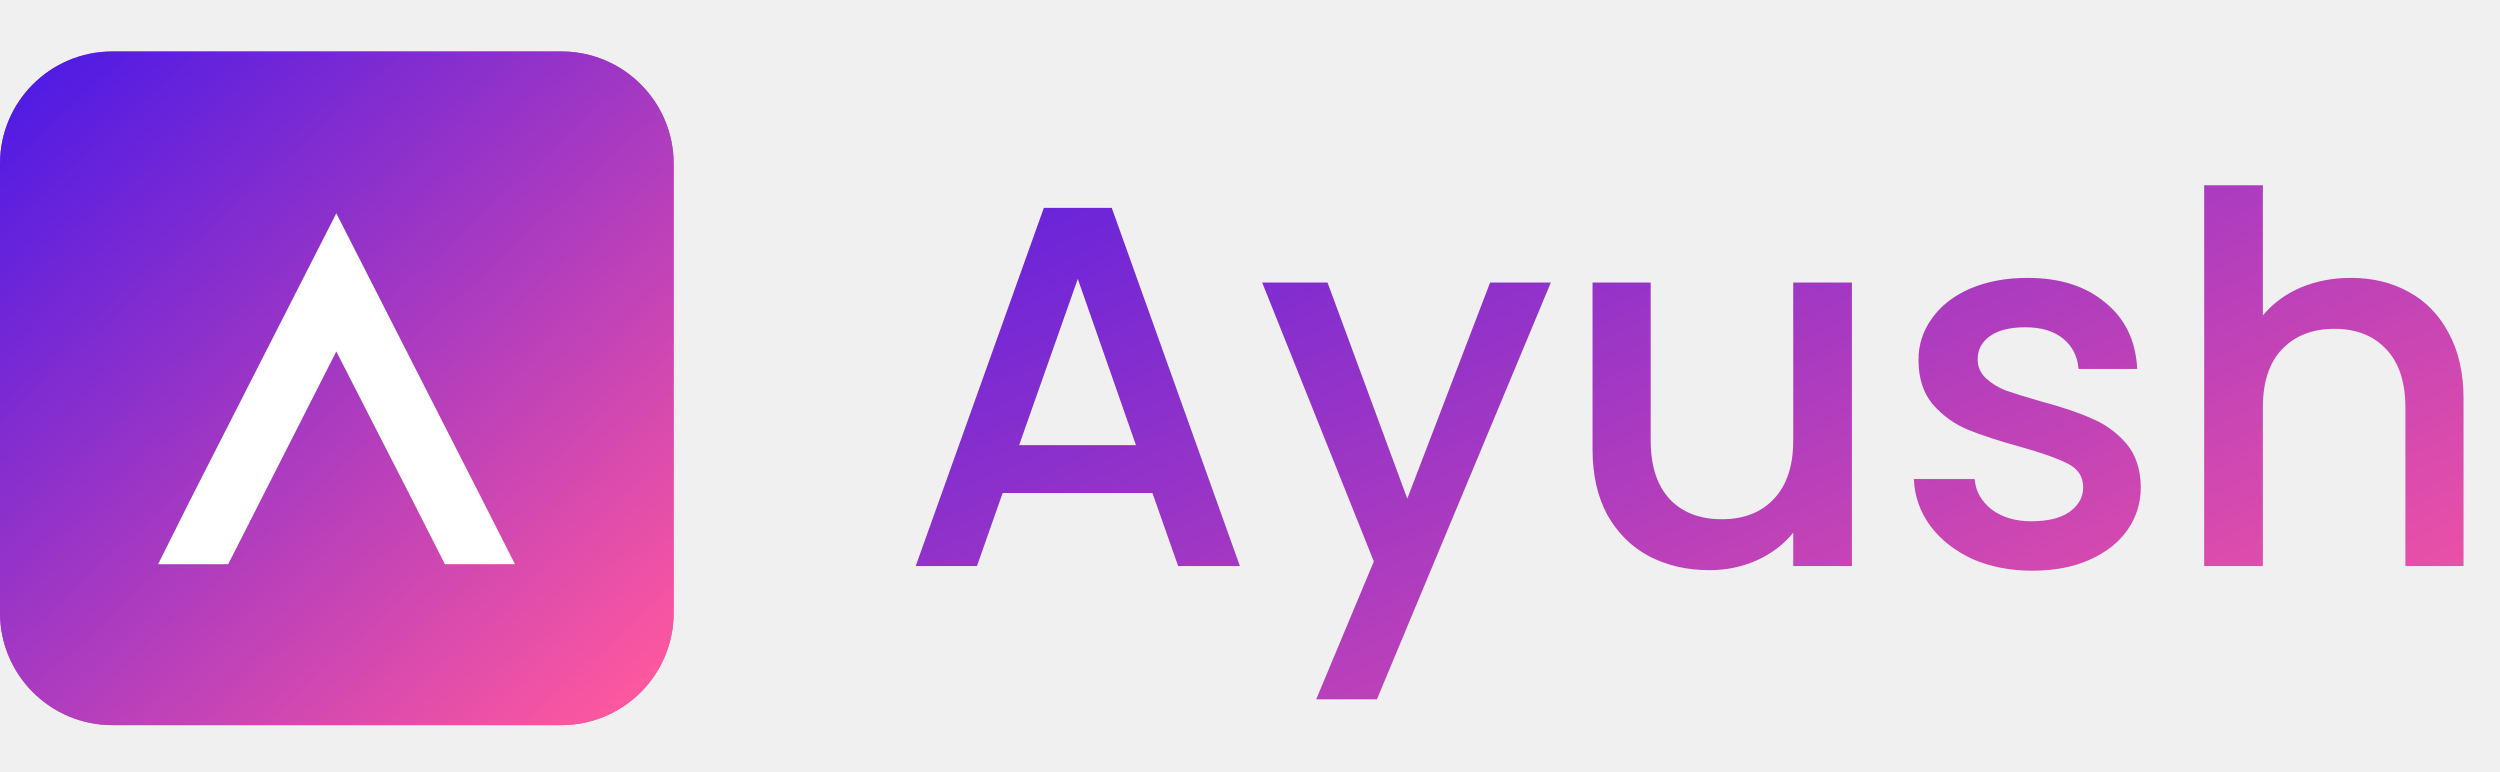
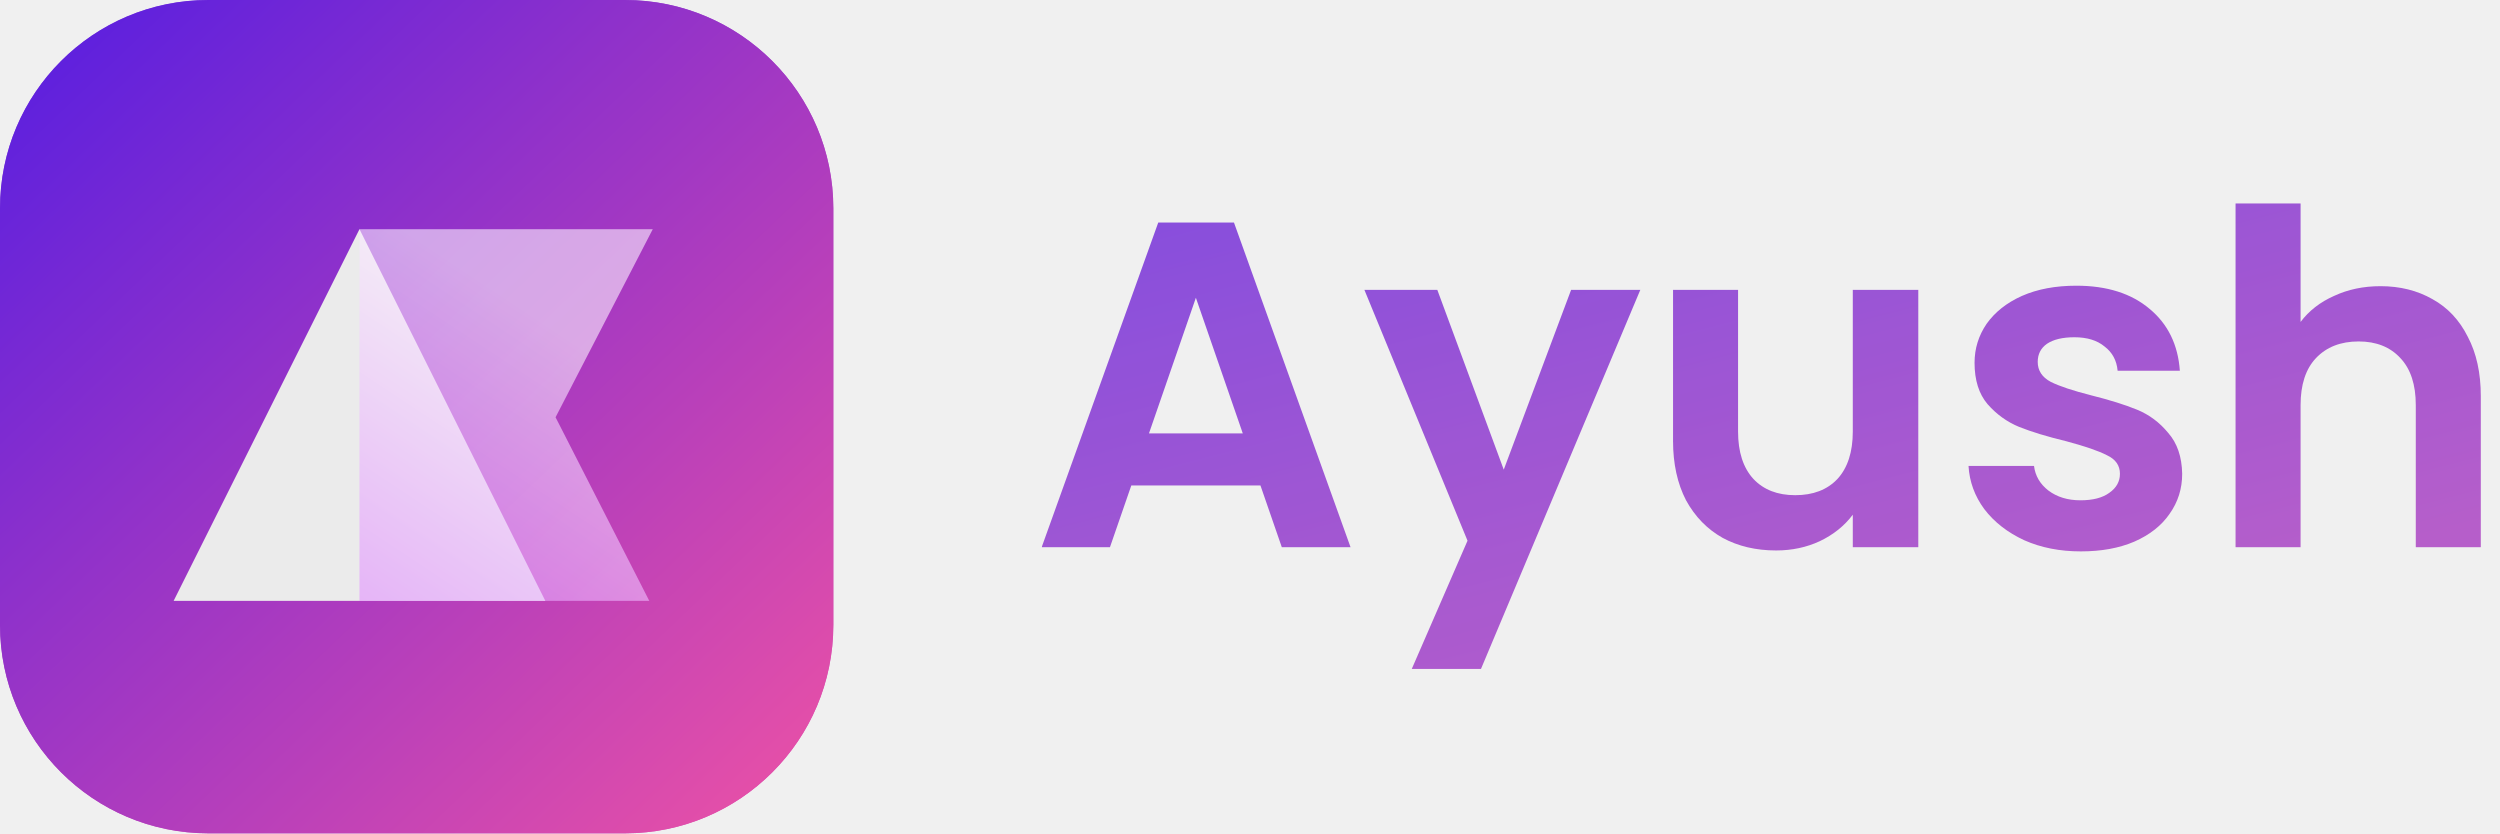
- <svg xmlns="http://www.w3.org/2000/svg" width="2672" height="825" viewBox="0 0 2672 825" fill="none">
-   <path d="M0 175C0 108.726 53.726 55 120 55H600C666.274 55 720 108.726 720 175V655C720 721.274 666.274 775 600 775H120C53.726 775 0 721.274 0 655V175Z" fill="url(#paint0_linear)" />
-   <path d="M0 175C0 108.726 53.726 55 120 55H600C666.274 55 720 108.726 720 175V655C720 721.274 666.274 775 600 775H120C53.726 775 0 721.274 0 655V175Z" fill="url(#paint1_linear)" />
-   <path d="M516.183 535.596L359.442 228L202.702 535.596L169 603H243.893L278.13 535.596L359.442 375.646L441.29 535.596L475.526 603H550.419L516.183 535.596Z" fill="white" />
-   <path d="M1231.7 526.9H1071.65L1044.15 605H978.7L1115.65 222.2H1188.25L1325.2 605H1259.2L1231.7 526.9ZM1214.1 475.75L1151.95 298.1L1089.25 475.75H1214.1ZM1657.55 301.95L1471.65 747.45H1406.75L1468.35 600.05L1349 301.95H1418.85L1504.1 532.95L1592.65 301.95H1657.55ZM1979.31 301.95V605H1916.61V569.25C1906.71 581.717 1893.7 591.617 1877.56 598.95C1861.8 605.917 1844.93 609.4 1826.96 609.4C1803.13 609.4 1781.68 604.45 1762.61 594.55C1743.91 584.65 1729.06 569.983 1718.06 550.55C1707.43 531.117 1702.11 507.65 1702.11 480.15V301.95H1764.26V470.8C1764.26 497.933 1771.05 518.833 1784.61 533.5C1798.18 547.8 1816.7 554.95 1840.16 554.95C1863.63 554.95 1882.15 547.8 1895.71 533.5C1909.65 518.833 1916.61 497.933 1916.61 470.8V301.95H1979.31ZM2172.04 609.95C2148.21 609.95 2126.76 605.733 2107.69 597.3C2088.99 588.5 2074.14 576.767 2063.14 562.1C2052.14 547.067 2046.27 530.383 2045.54 512.05H2110.44C2111.54 524.883 2117.59 535.7 2128.59 544.5C2139.96 552.933 2154.07 557.15 2170.94 557.15C2188.54 557.15 2202.11 553.85 2211.64 547.25C2221.54 540.283 2226.49 531.483 2226.49 520.85C2226.49 509.483 2220.99 501.05 2209.99 495.55C2199.36 490.05 2182.31 484 2158.84 477.4C2136.11 471.167 2117.59 465.117 2103.29 459.25C2088.99 453.383 2076.52 444.4 2065.89 432.3C2055.62 420.2 2050.49 404.25 2050.49 384.45C2050.49 368.317 2055.26 353.65 2064.79 340.45C2074.32 326.883 2087.89 316.25 2105.49 308.55C2123.46 300.85 2143.99 297 2167.09 297C2201.56 297 2229.24 305.8 2250.14 323.4C2271.41 340.633 2282.77 364.283 2284.24 394.35H2221.54C2220.44 380.783 2214.94 369.967 2205.04 361.9C2195.14 353.833 2181.76 349.8 2164.89 349.8C2148.39 349.8 2135.74 352.917 2126.94 359.15C2118.14 365.383 2113.74 373.633 2113.74 383.9C2113.74 391.967 2116.67 398.75 2122.54 404.25C2128.41 409.75 2135.56 414.15 2143.99 417.45C2152.42 420.383 2164.89 424.233 2181.39 429C2203.39 434.867 2221.36 440.917 2235.29 447.15C2249.59 453.017 2261.87 461.817 2272.14 473.55C2282.41 485.283 2287.72 500.867 2288.09 520.3C2288.09 537.533 2283.32 552.933 2273.79 566.5C2264.26 580.067 2250.69 590.7 2233.09 598.4C2215.86 606.1 2195.51 609.95 2172.04 609.95ZM2512.59 297C2535.69 297 2556.22 301.95 2574.19 311.85C2592.52 321.75 2606.82 336.417 2617.09 355.85C2627.72 375.283 2633.04 398.75 2633.04 426.25V605H2570.89V435.6C2570.89 408.467 2564.11 387.75 2550.54 373.45C2536.97 358.783 2518.46 351.45 2494.99 351.45C2471.52 351.45 2452.82 358.783 2438.89 373.45C2425.32 387.75 2418.54 408.467 2418.54 435.6V605H2355.84V198H2418.54V337.15C2429.17 324.317 2442.56 314.417 2458.69 307.45C2475.19 300.483 2493.16 297 2512.59 297Z" fill="url(#paint2_linear)" />
+ <svg xmlns="http://www.w3.org/2000/svg" width="384" height="128" viewBox="0 0 384 128" fill="none">
+   <g clip-path="url(#clip0_13_221)">
+     <rect width="128" height="128" rx="32" fill="white" />
+     <rect width="128" height="128" rx="32" fill="url(#paint0_linear_13_221)" />
+     <rect width="128" height="128" rx="32" fill="url(#paint1_linear_13_221)" />
+     <path d="M55.216 35.2L83.765 92.298H26.667L55.216 35.2Z" fill="#EBEBEB" />
+     <path opacity="0.6" d="M85.333 64.093L99.733 92.298H55.217V63.698V35.2H100.267L85.333 64.093Z" fill="url(#paint2_linear_13_221)" />
+     <mask id="mask0_13_221" style="mask-type:alpha" maskUnits="userSpaceOnUse" x="160" y="31" width="491" height="72">
+       <g opacity="0.8">
+         <path d="M193.604 74.563H173.77L170.488 84.052H160L177.908 34.181H189.537L207.445 84.052H196.885L193.604 74.563ZM190.892 66.572L183.687 45.739L176.481 66.572H190.892Z" fill="white" />
+         <path d="M251.951 44.526L227.48 102.744H216.849L225.411 83.053L209.572 44.526H220.773L230.976 72.137L241.321 44.526H251.951Z" fill="white" />
+         <path d="M294.649 44.526V84.052H284.589V79.057C283.305 80.77 281.617 82.125 279.524 83.124C277.479 84.075 275.243 84.551 272.817 84.551C269.726 84.551 266.991 83.909 264.613 82.625C262.235 81.293 260.356 79.367 258.976 76.846C257.645 74.277 256.979 71.233 256.979 67.713V44.526H266.967V66.287C266.967 69.426 267.752 71.852 269.322 73.564C270.891 75.228 273.031 76.061 275.743 76.061C278.501 76.061 280.665 75.228 282.235 73.564C283.805 71.852 284.589 69.426 284.589 66.287V44.526H294.649Z" fill="white" />
+         <path d="M319.629 84.694C316.395 84.694 313.494 84.123 310.925 82.981C308.357 81.792 306.312 80.199 304.79 78.201C303.315 76.204 302.506 73.992 302.364 71.566H312.423C312.614 73.088 313.351 74.349 314.635 75.347C315.967 76.346 317.608 76.846 319.558 76.846C321.461 76.846 322.935 76.465 323.981 75.704C325.075 74.943 325.622 73.968 325.622 72.779C325.622 71.495 324.956 70.543 323.625 69.925C322.34 69.259 320.271 68.546 317.418 67.785C314.469 67.071 312.043 66.334 310.14 65.573C308.285 64.812 306.668 63.647 305.289 62.077C303.957 60.508 303.291 58.391 303.291 55.727C303.291 53.539 303.91 51.542 305.146 49.734C306.431 47.927 308.238 46.5 310.569 45.454C312.947 44.407 315.729 43.884 318.916 43.884C323.625 43.884 327.382 45.073 330.188 47.451C332.995 49.782 334.541 52.945 334.826 56.94H325.266C325.123 55.371 324.457 54.134 323.268 53.23C322.126 52.279 320.581 51.803 318.631 51.803C316.823 51.803 315.42 52.136 314.421 52.802C313.47 53.468 312.994 54.396 312.994 55.585C312.994 56.916 313.66 57.939 314.992 58.653C316.324 59.319 318.393 60.008 321.199 60.722C324.053 61.435 326.407 62.172 328.262 62.933C330.117 63.694 331.71 64.883 333.042 66.501C334.422 68.07 335.135 70.163 335.183 72.779C335.183 75.062 334.541 77.107 333.256 78.915C332.02 80.722 330.212 82.149 327.834 83.195C325.503 84.194 322.769 84.694 319.629 84.694Z" fill="white" />
+         <path d="M365.641 43.956C368.638 43.956 371.302 44.621 373.632 45.953C375.963 47.237 377.77 49.164 379.054 51.732C380.386 54.253 381.052 57.297 381.052 60.864V84.052H371.064V62.22C371.064 59.081 370.279 56.679 368.709 55.014C367.14 53.302 364.999 52.446 362.288 52.446C359.53 52.446 357.342 53.302 355.724 55.014C354.155 56.679 353.37 59.081 353.37 62.22V84.052H343.382V31.256H353.37V49.449C354.654 47.737 356.367 46.405 358.507 45.454C360.647 44.455 363.025 43.956 365.641 43.956Z" fill="white" />
+         <path d="M439.404 84.052L421.282 61.863V84.052H411.294V34.252H421.282V56.584L439.404 34.252H451.461L430.914 58.938L452.032 84.052H439.404Z" fill="white" />
+         <path d="M495.916 44.526V84.052H485.856V79.057C484.572 80.77 482.883 82.125 480.79 83.124C478.745 84.075 476.51 84.551 474.084 84.551C470.992 84.551 468.257 83.909 465.879 82.625C463.501 81.293 461.622 79.367 460.243 76.846C458.911 74.277 458.245 71.233 458.245 67.713V44.526H468.234V66.287C468.234 69.426 469.018 71.852 470.588 73.564C472.158 75.228 474.298 76.061 477.009 76.061C479.768 76.061 481.932 75.228 483.501 73.564C485.071 71.852 485.856 69.426 485.856 66.287V44.526H495.916Z" fill="white" />
+         <path d="M554.856 43.956C559.708 43.956 563.608 45.454 566.557 48.45C569.553 51.399 571.052 55.537 571.052 60.864V84.052H561.063V62.22C561.063 59.128 560.278 56.774 558.709 55.157C557.139 53.492 554.999 52.66 552.288 52.66C549.577 52.66 547.413 53.492 545.795 55.157C544.226 56.774 543.441 59.128 543.441 62.22V84.052H533.453V62.22C533.453 59.128 532.668 56.774 531.098 55.157C529.529 53.492 527.388 52.66 524.677 52.66C521.918 52.66 519.731 53.492 518.113 55.157C516.544 56.774 515.759 59.128 515.759 62.22V84.052H505.771V44.526H515.759V49.306C517.043 47.642 518.684 46.334 520.682 45.382C522.727 44.431 524.963 43.956 527.388 43.956C530.48 43.956 533.239 44.621 535.664 45.953C538.09 47.237 539.969 49.092 541.301 51.518C542.585 49.235 544.44 47.404 546.866 46.025C549.339 44.645 552.002 43.956 554.856 43.956Z" fill="white" />
+         <path d="M577.961 64.146C577.961 60.151 578.746 56.607 580.316 53.516C581.933 50.424 584.097 48.046 586.808 46.381C589.567 44.717 592.635 43.884 596.012 43.884C598.961 43.884 601.529 44.479 603.717 45.668C605.953 46.857 607.736 48.355 609.068 50.163V44.526H619.128V84.052H609.068V78.272C607.784 80.127 606 81.673 603.717 82.91C601.482 84.099 598.889 84.694 595.94 84.694C592.611 84.694 589.567 83.838 586.808 82.125C584.097 80.413 581.933 78.011 580.316 74.919C578.746 71.78 577.961 68.189 577.961 64.146ZM609.068 64.289C609.068 61.863 608.592 59.794 607.641 58.082C606.69 56.322 605.406 54.99 603.788 54.087C602.171 53.135 600.435 52.66 598.58 52.66C596.725 52.66 595.013 53.111 593.443 54.015C591.874 54.919 590.59 56.251 589.591 58.011C588.639 59.723 588.164 61.768 588.164 64.146C588.164 66.524 588.639 68.617 589.591 70.425C590.59 72.184 591.874 73.54 593.443 74.491C595.061 75.442 596.773 75.918 598.58 75.918C600.435 75.918 602.171 75.466 603.788 74.563C605.406 73.611 606.69 72.279 607.641 70.567C608.592 68.807 609.068 66.715 609.068 64.289Z" fill="white" />
+         <path d="M638.871 50.662C640.156 48.569 641.82 46.928 643.865 45.739C645.958 44.55 648.336 43.956 651 43.956V54.443H648.36C645.221 54.443 642.843 55.181 641.226 56.655C639.656 58.129 638.871 60.698 638.871 64.36V84.052H628.883V44.526H638.871V50.662Z" fill="white" />
+       </g>
+     </mask>
+     <g mask="url(#mask0_13_221)">
+       <rect x="141" y="-2" width="510" height="138" fill="white" />
+       <rect x="141" y="-2" width="510" height="138" fill="url(#paint3_linear_13_221)" />
+     </g>
+   </g>
  <defs>
-     <linearGradient id="paint0_linear" x1="6" y1="63" x2="772" y2="782.5" gradientUnits="userSpaceOnUse">
-       <stop stop-color="#8261EE" />
-       <stop offset="0.999" stop-color="#FF589E" />
-       <stop offset="1" stop-color="#FF589E" />
+     <linearGradient id="paint0_linear_13_221" x1="-33.6" y1="-11.2" x2="87.146" y2="230.077" gradientUnits="userSpaceOnUse">
+       <stop stop-color="#7E5DEA" />
+       <stop offset="1" stop-color="#F94F97" />
    </linearGradient>
-     <linearGradient id="paint1_linear" x1="6" y1="63" x2="660.382" y2="775.679" gradientUnits="userSpaceOnUse">
+     <linearGradient id="paint1_linear_13_221" x1="-10.667" y1="-8.136" x2="136.729" y2="146.254" gradientUnits="userSpaceOnUse">
      <stop stop-color="#4919E6" />
      <stop offset="0.999" stop-color="#FF589E" />
      <stop offset="1" stop-color="#FF006B" />
    </linearGradient>
-     <linearGradient id="paint2_linear" x1="974.267" y1="9.167" x2="1531.19" y2="1267.83" gradientUnits="userSpaceOnUse">
+     <linearGradient id="paint2_linear_13_221" x1="100.267" y1="26.133" x2="42.667" y2="113.067" gradientUnits="userSpaceOnUse">
+       <stop stop-color="#FCF2FF" />
+       <stop offset="0.271" stop-color="#FCF2FF" />
+       <stop offset="1" stop-color="#D562FF" />
+     </linearGradient>
+     <linearGradient id="paint3_linear_13_221" x1="98.5" y1="-10.771" x2="175.55" y2="287.488" gradientUnits="userSpaceOnUse">
      <stop stop-color="#4919E6" />
      <stop offset="0.999" stop-color="#FF589E" />
      <stop offset="1" stop-color="#FF006B" />
    </linearGradient>
+     <clipPath id="clip0_13_221">
+       <rect width="384" height="128" fill="white" />
+     </clipPath>
  </defs>
</svg>
